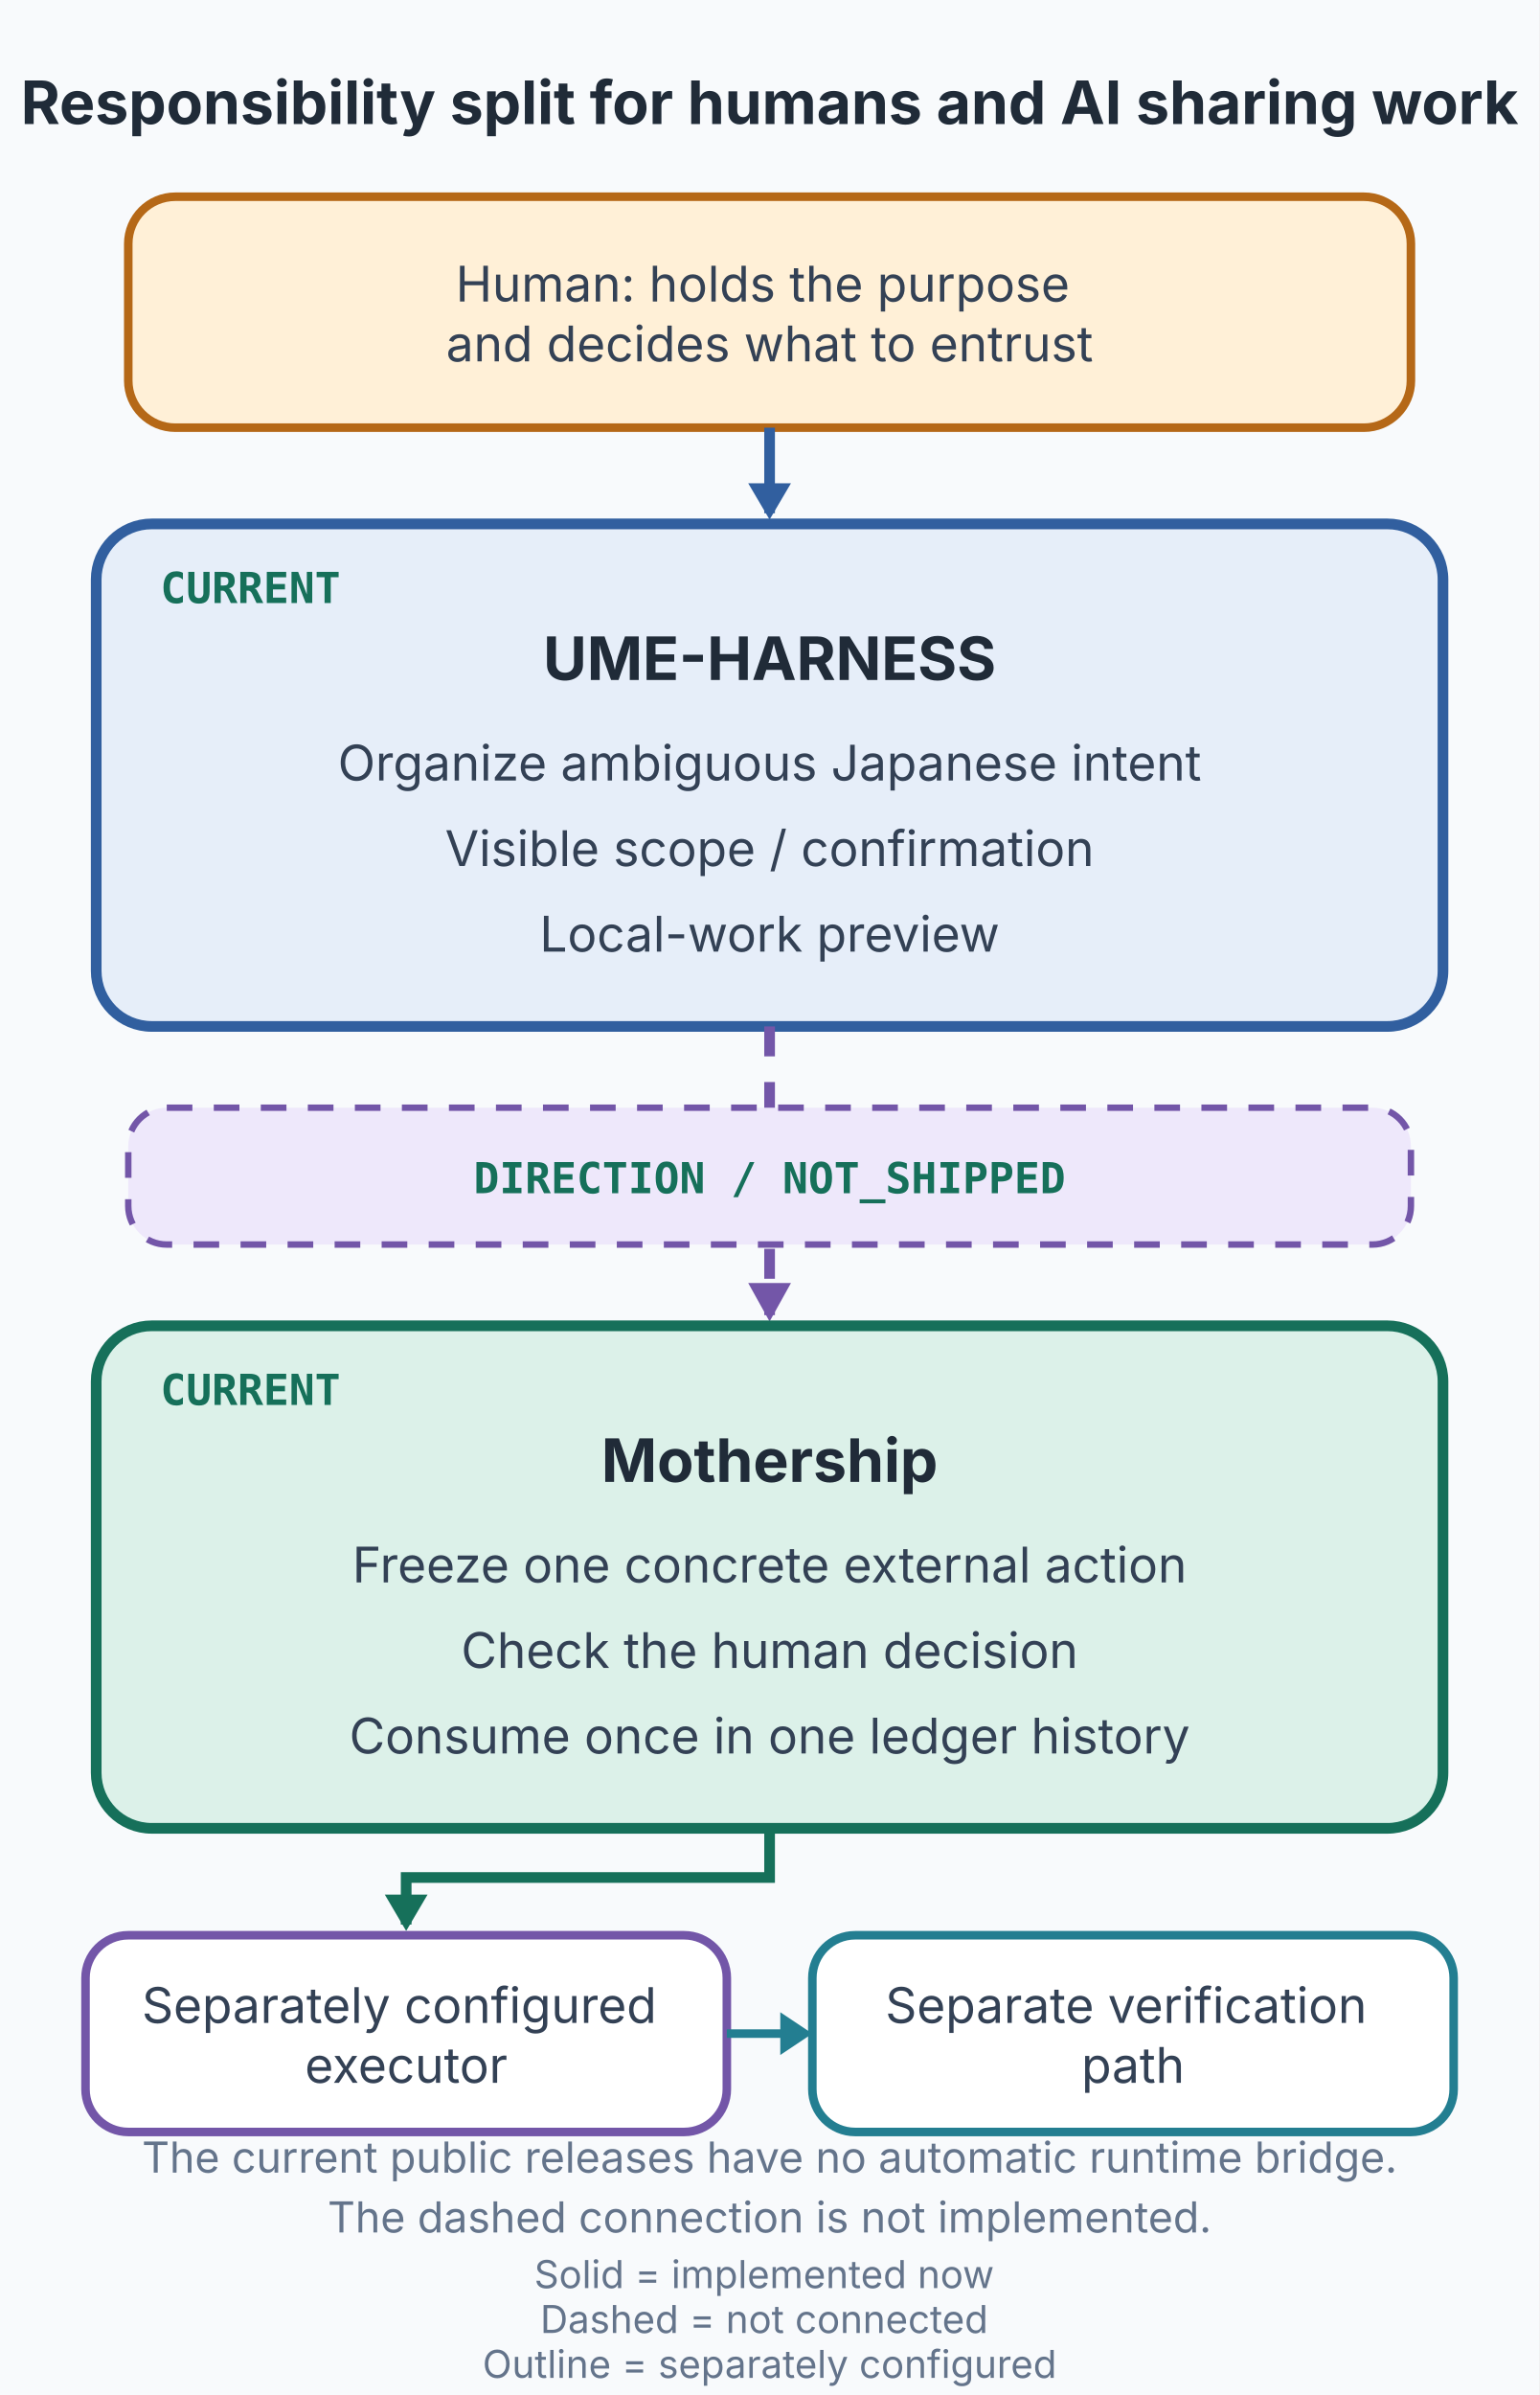
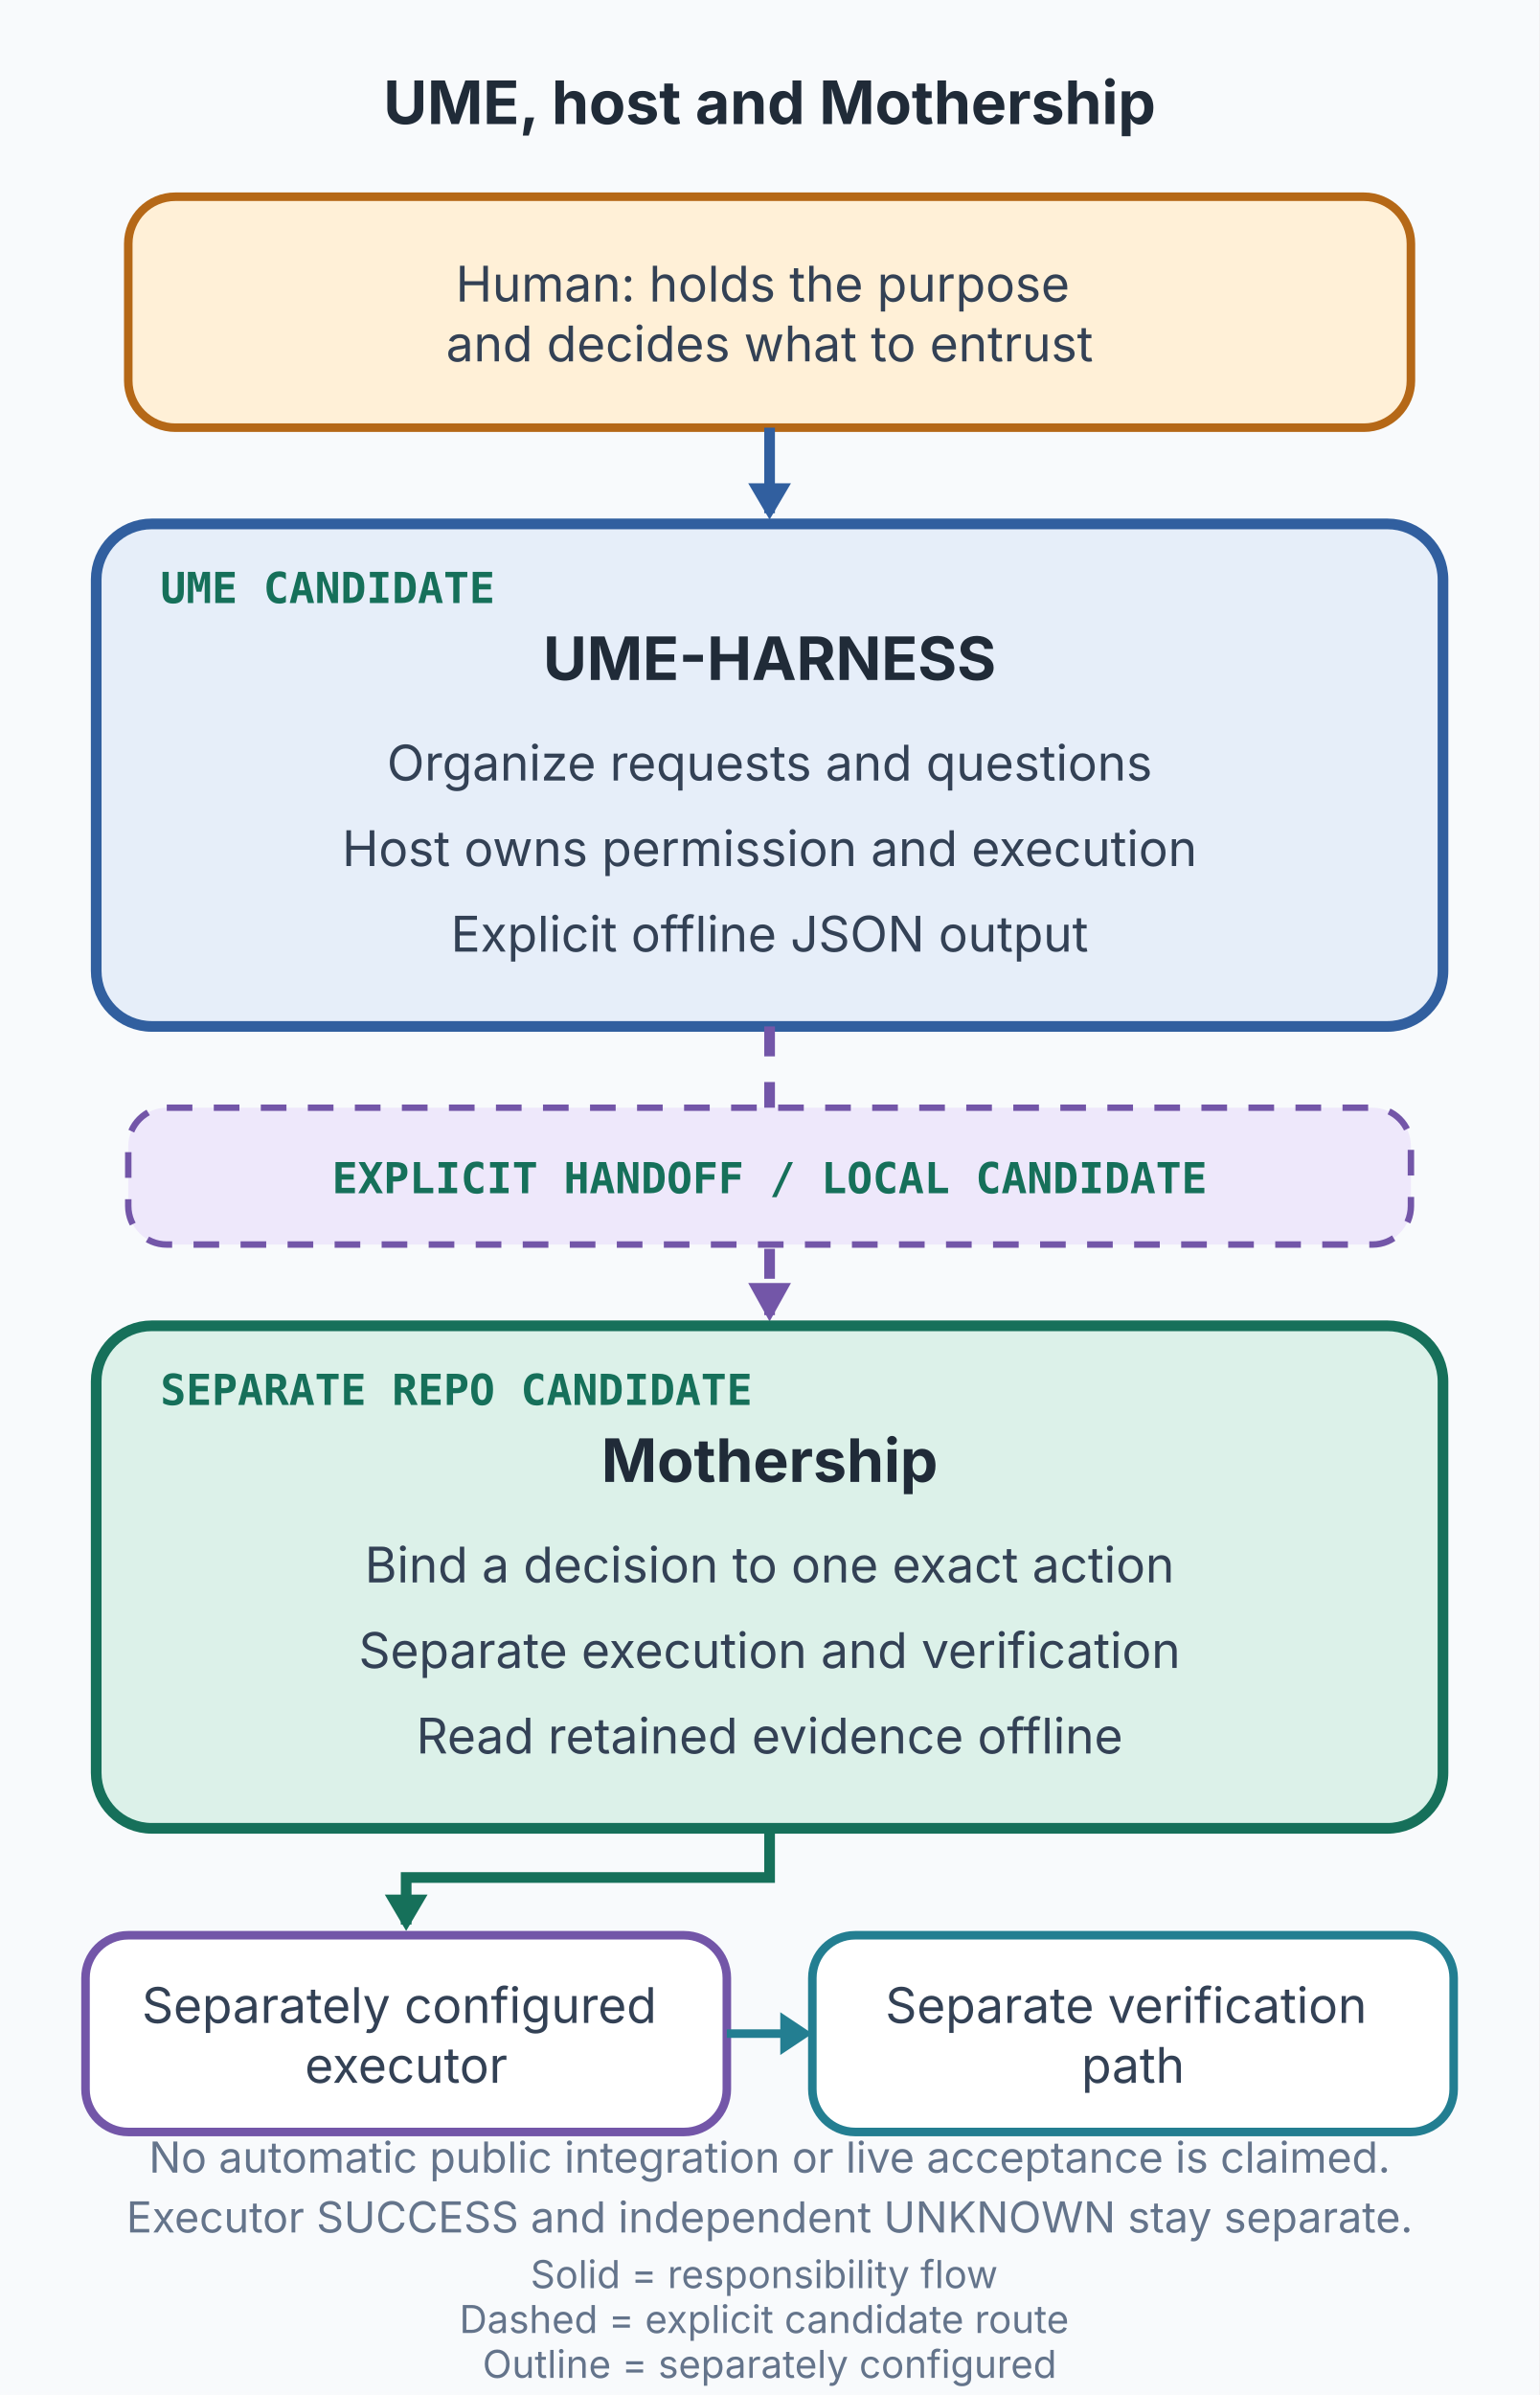
<svg xmlns="http://www.w3.org/2000/svg" viewBox="0 0 720 1120" role="img" aria-labelledby="title desc">
  <style>
    .title { font: 700 28px -apple-system, BlinkMacSystemFont, "Segoe UI", sans-serif; fill: #202b38; }
    .label { font: 700 28px -apple-system, BlinkMacSystemFont, "Segoe UI", sans-serif; fill: #202b38; }
    .state { font: 700 20px ui-monospace, SFMono-Regular, Consolas, monospace; fill: #16705a; }
    .body { font: 23px -apple-system, BlinkMacSystemFont, "Segoe UI", sans-serif; fill: #334155; }
    .small { font: 20px -apple-system, BlinkMacSystemFont, "Segoe UI", sans-serif; fill: #64748b; }
    .legend { font: 18px -apple-system, BlinkMacSystemFont, "Segoe UI", sans-serif; fill: #64748b; }
  </style>
  <rect width="720" height="1120" fill="#f8fafc" />
-   <text class="title" x="360" y="58" text-anchor="middle">Responsibility split for humans and AI sharing work</text>
+   <text class="title" x="360" y="58" text-anchor="middle">UME, host and Mothership</text>
  <rect x="60" y="92" width="600" height="108" rx="22" fill="#fff0d7" stroke="#b56817" stroke-width="4" />
  <text class="body" x="360" text-anchor="middle">
    <tspan x="360" y="141">Human: holds the purpose</tspan>
    <tspan x="360" y="169">and decides what to entrust</tspan>
  </text>
  <path d="M360 200 V240" stroke="#315f9f" stroke-width="5" />
  <path d="M350 226 L360 243 L370 226" fill="#315f9f" />
  <rect x="45" y="245" width="630" height="235" rx="26" fill="#e6eef9" stroke="#315f9f" stroke-width="5" />
-   <text class="state" x="75" y="282">CURRENT</text>
+   <text class="state" x="75" y="282">UME CANDIDATE</text>
  <text class="label" x="360" y="318" text-anchor="middle">UME-HARNESS</text>
-   <text class="body" x="360" y="365" text-anchor="middle">Organize ambiguous Japanese intent</text>
-   <text class="body" x="360" y="405" text-anchor="middle">Visible scope / confirmation</text>
-   <text class="body" x="360" y="445" text-anchor="middle">Local-work preview</text>
+   <text class="body" x="360" y="365" text-anchor="middle">Organize requests and questions</text>
+   <text class="body" x="360" y="405" text-anchor="middle">Host owns permission and execution</text>
+   <text class="body" x="360" y="445" text-anchor="middle">Explicit offline JSON output</text>
  <g data-role="bridge">
    <path d="M360 480 V615" stroke="#7356a8" stroke-width="5" stroke-dasharray="14 12" />
    <path d="M350 600 L360 618 L370 600" fill="#7356a8" />
    <rect x="60" y="518" width="600" height="64" rx="18" fill="#eee8fb" stroke="#7356a8" stroke-width="3" stroke-dasharray="12 10" />
-     <text class="state" x="360" y="558" text-anchor="middle">DIRECTION / NOT_SHIPPED</text>
+     <text class="state" x="360" y="558" text-anchor="middle">EXPLICIT HANDOFF / LOCAL CANDIDATE</text>
  </g>
  <rect x="45" y="620" width="630" height="235" rx="26" fill="#dcf1e9" stroke="#16705a" stroke-width="5" />
-   <text class="state" x="75" y="657">CURRENT</text>
+   <text class="state" x="75" y="657">SEPARATE REPO CANDIDATE</text>
  <text class="label" x="360" y="693" text-anchor="middle">Mothership</text>
-   <text class="body" x="360" y="740" text-anchor="middle">Freeze one concrete external action</text>
-   <text class="body" x="360" y="780" text-anchor="middle">Check the human decision</text>
-   <text class="body" x="360" y="820" text-anchor="middle">Consume once in one ledger history</text>
+   <text class="body" x="360" y="740" text-anchor="middle">Bind a decision to one exact action</text>
+   <text class="body" x="360" y="780" text-anchor="middle">Separate execution and verification</text>
+   <text class="body" x="360" y="820" text-anchor="middle">Read retained evidence offline</text>
  <path d="M360 855 V878 H190 V900" stroke="#16705a" stroke-width="5" fill="none" />
  <path d="M180 886 L190 903 L200 886" fill="#16705a" />
  <rect data-role="external" x="40" y="905" width="300" height="92" rx="20" fill="#fff" stroke="#7356a8" stroke-width="4" />
  <rect data-role="external" x="380" y="905" width="300" height="92" rx="20" fill="#fff" stroke="#237e91" stroke-width="4" />
  <text class="body" x="190" text-anchor="middle">
    <tspan x="190" y="946">Separately configured</tspan>
    <tspan x="190" y="974">executor</tspan>
  </text>
  <text class="body" x="530" text-anchor="middle">
    <tspan x="530" y="946">Separate verification</tspan>
    <tspan x="530" y="974">path</tspan>
  </text>
  <path d="M340 951 H375" stroke="#237e91" stroke-width="4" />
  <path d="M365 941 L380 951 L365 961" fill="#237e91" />
-   <text class="small" x="360" y="1016" text-anchor="middle">The current public releases have no automatic runtime bridge.</text>
-   <text class="small" x="360" y="1044" text-anchor="middle">The dashed connection is not implemented.</text>
+   <text class="small" x="360" y="1016" text-anchor="middle">No automatic public integration or live acceptance is claimed.</text>
+   <text class="small" x="360" y="1044" text-anchor="middle">Executor SUCCESS and independent UNKNOWN stay separate.</text>
  <text class="legend" x="360" text-anchor="middle">
-     <tspan x="360" y="1070">Solid = implemented now</tspan>
-     <tspan x="360" y="1091">Dashed = not connected</tspan>
+     <tspan x="360" y="1070">Solid = responsibility flow</tspan>
+     <tspan x="360" y="1091">Dashed = explicit candidate route</tspan>
    <tspan x="360" y="1112">Outline = separately configured</tspan>
  </text>
</svg>
